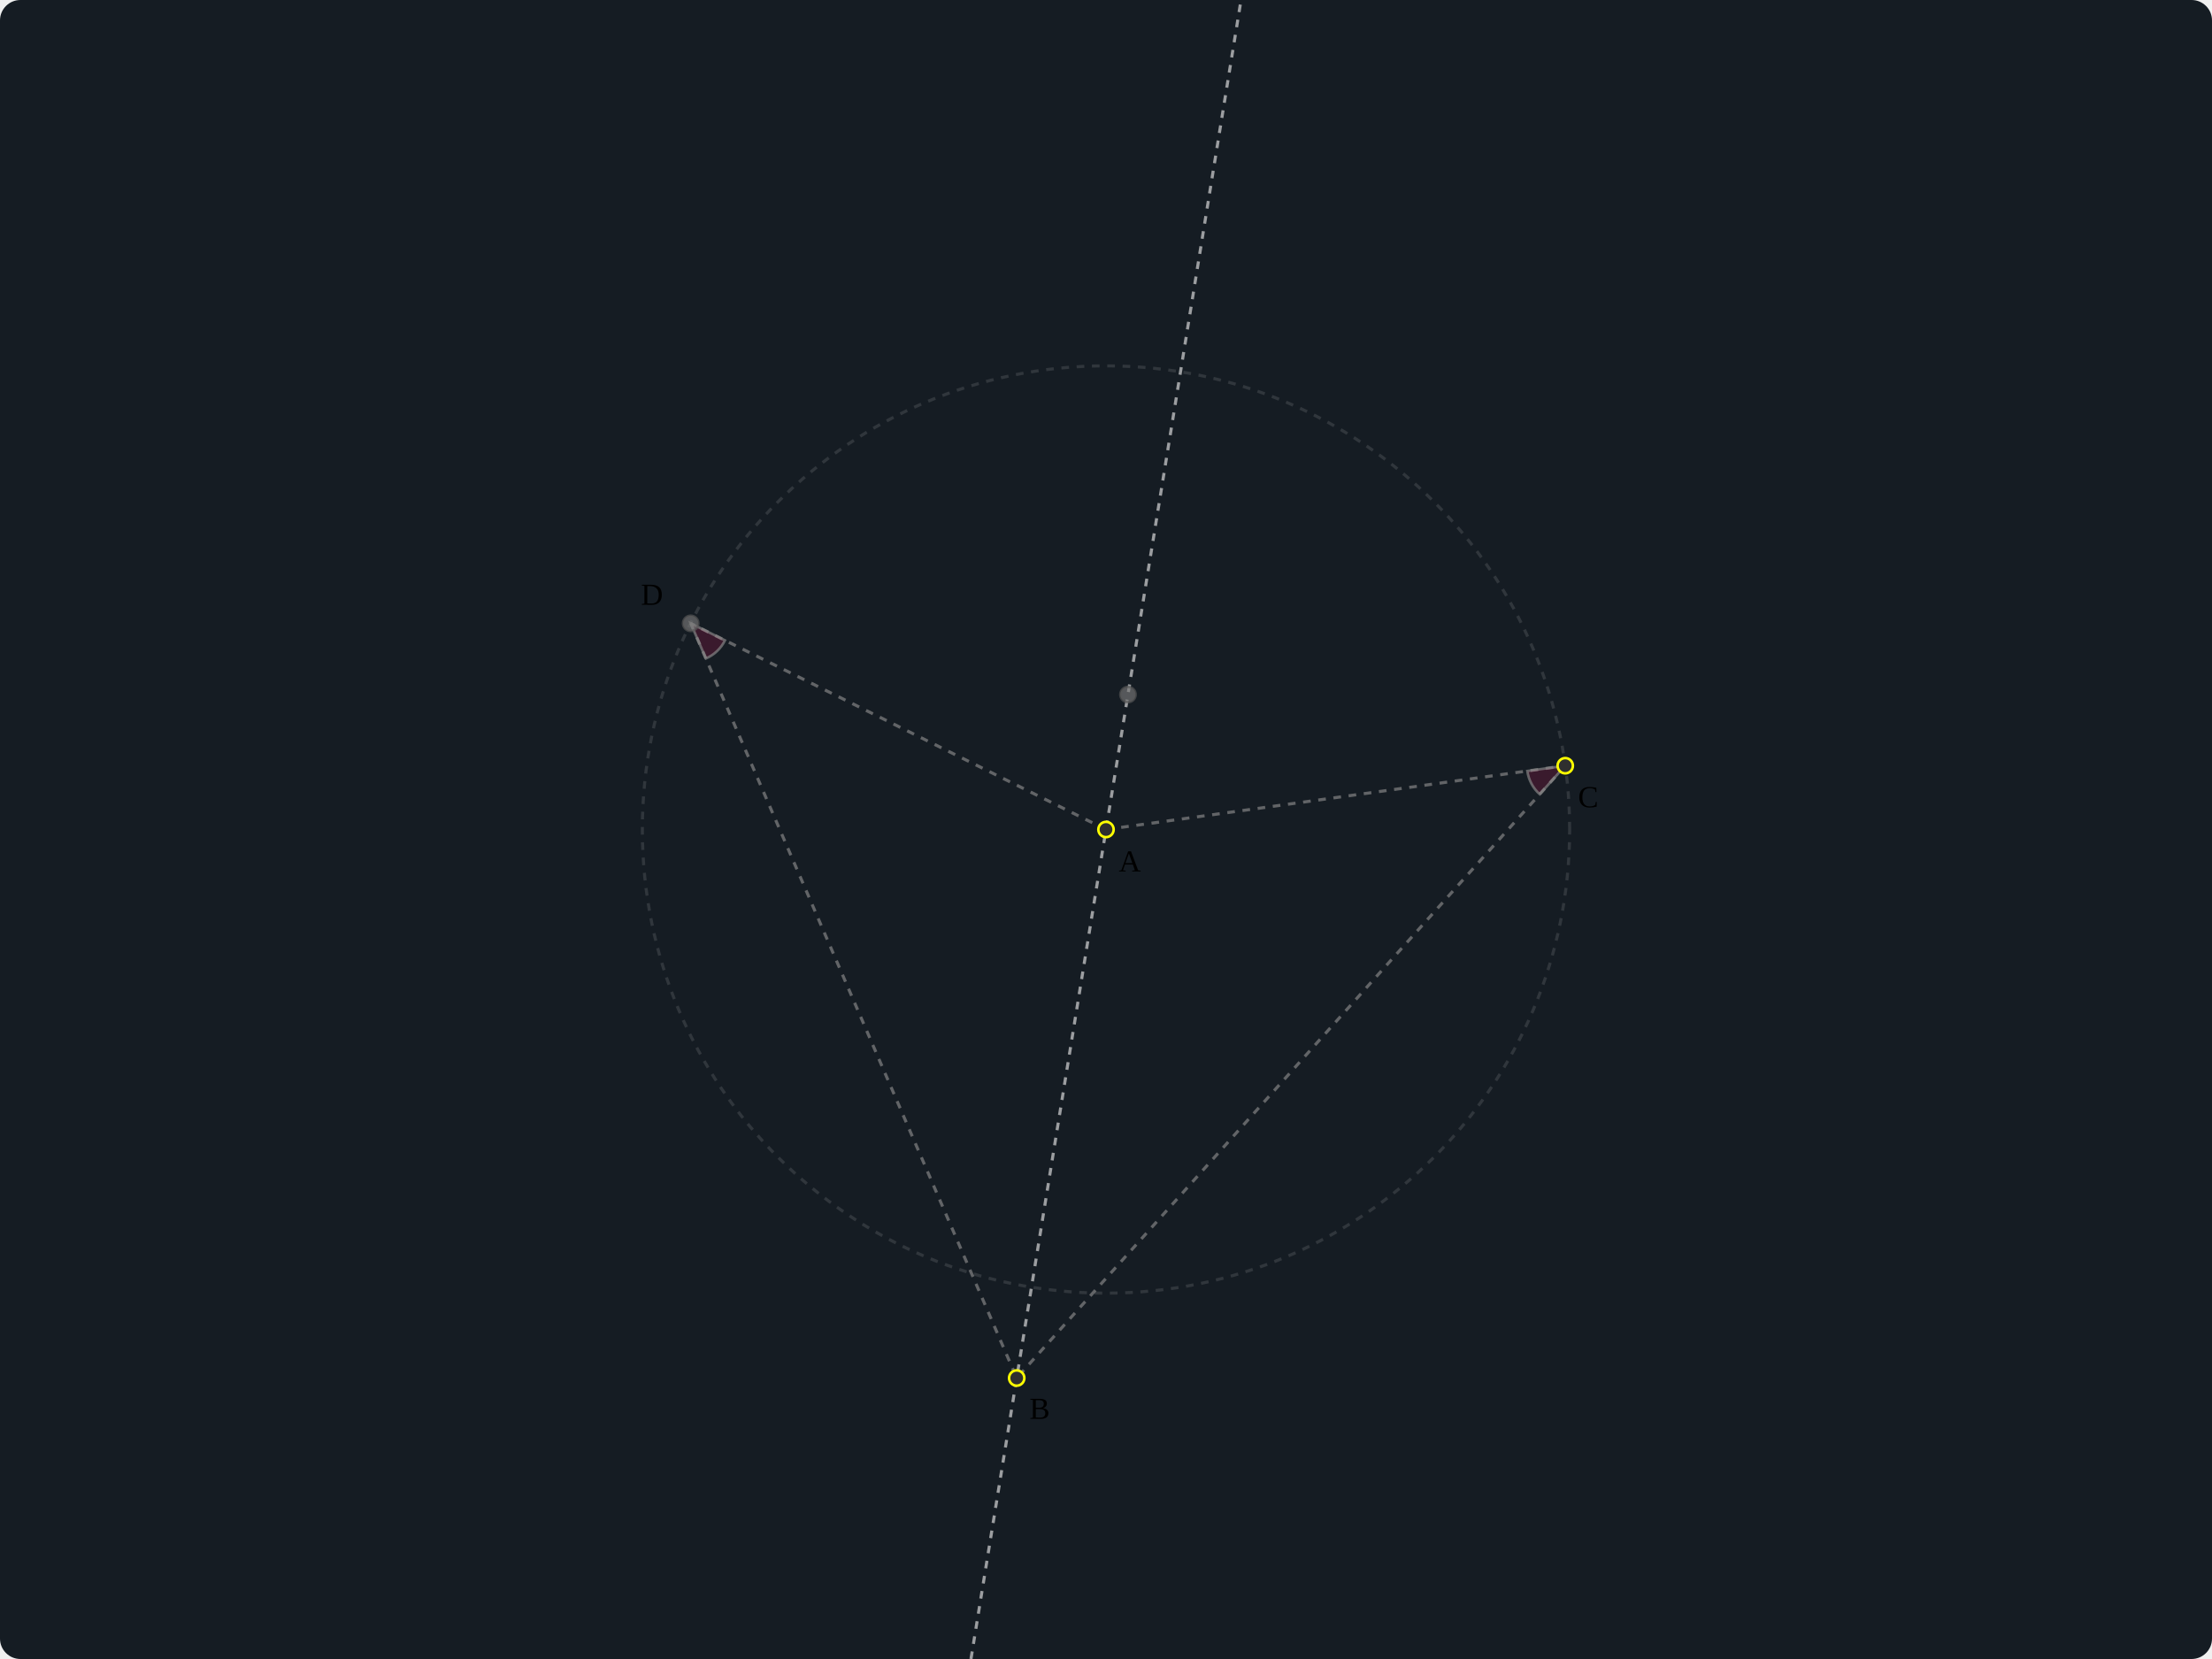
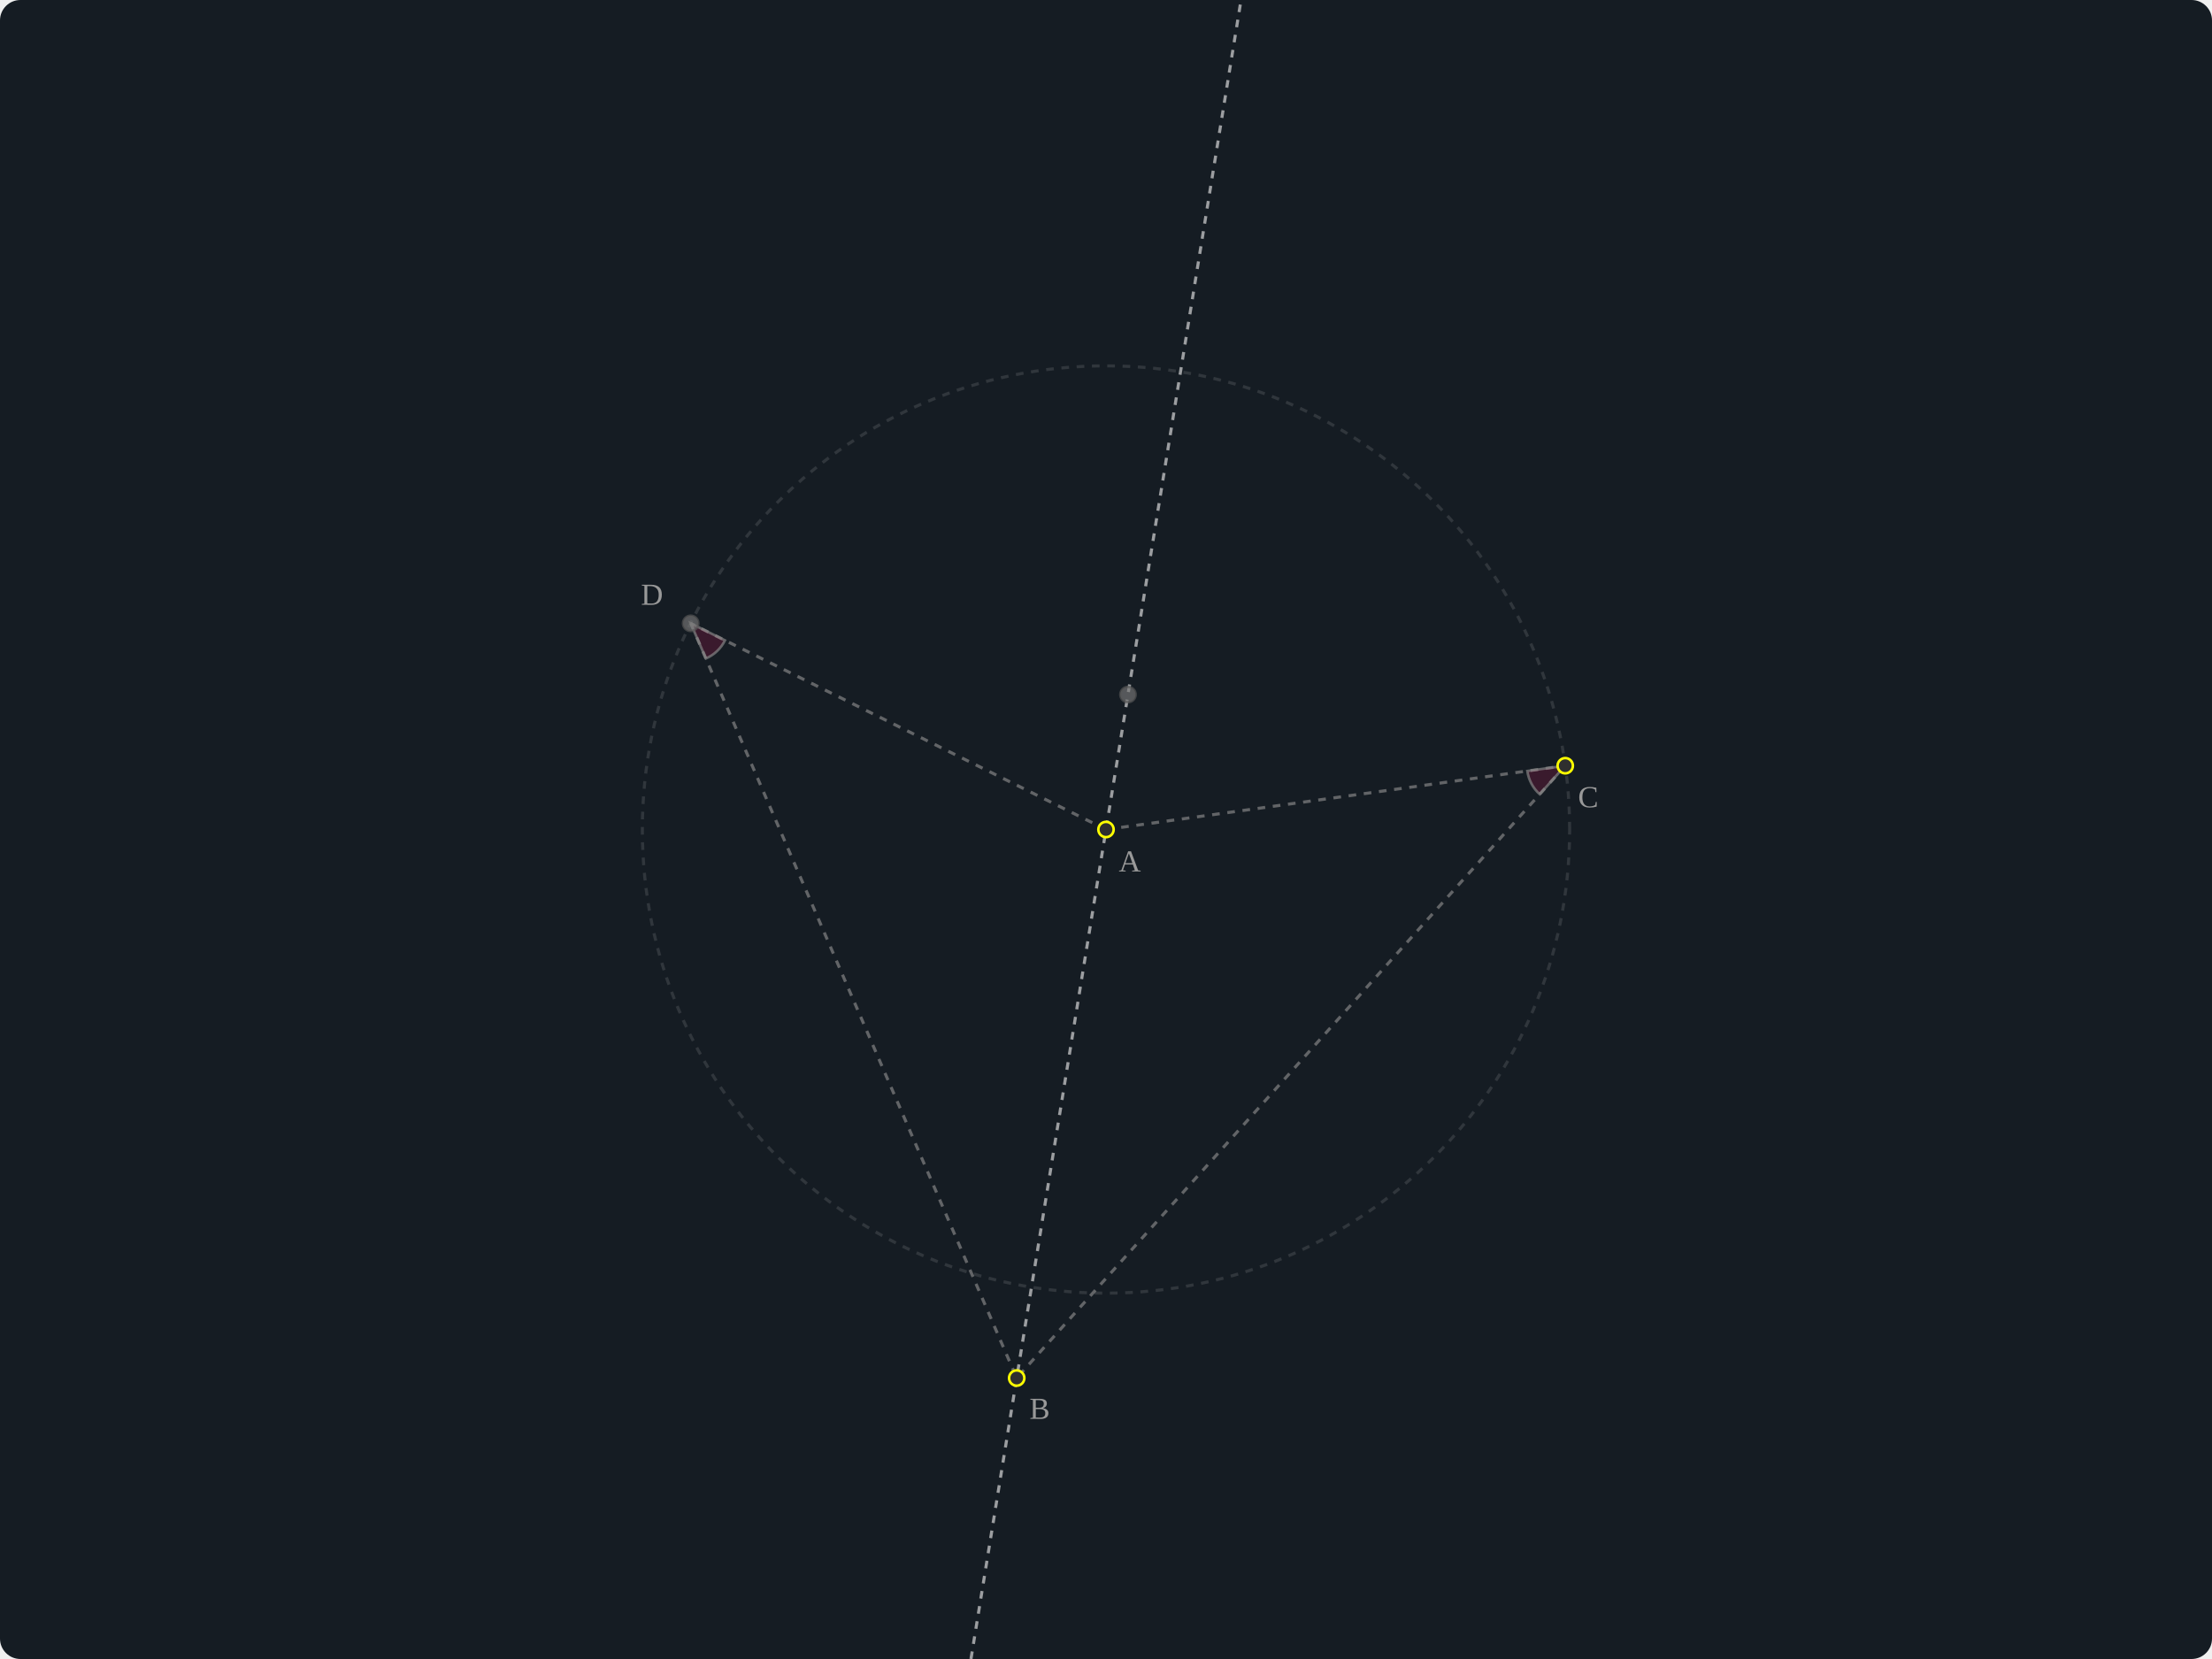
<svg xmlns="http://www.w3.org/2000/svg" xmlns:html="http://www.w3.org/1999/xhtml" xmlns:ns1="https://svgjs.com/svgjs" version="1.1" width="867" height="650.25" viewBox="0 0 867 650.25">
  <g transform="matrix(1,0,0,-1,433.5,325.125)">
    <rect width="867" height="650.25" class="fsg-board" fill="#ffffff00" rx="8" ry="8" x="-433.5" y="-325.125" />
    <rect width="0" height="0" class="fsg-ui-select-box" x="-57.5" y="-225" />
    <circle r="181.728" cx="0" cy="0" class="circle dashed" fill="#ff0f6328" stroke="#e0e0e023" component_no="7" component_refs="4,6" fsg_shape="true" fsg_fill_none="true" />
    <line x1="-52.927" y1="-325.125" x2="52.927" y2="325.125" class="line dashed" stroke="#e0e0e0aa" component_no="9" component_refs="4,8" fsg_shape="true" />
    <line x1="0" y1="0" x2="180" y2="25" class="edge dashed" stroke="#888888aa" component_no="19" component_refs="4,6" fsg_shape="true" />
    <path d="M 165.143 22.936 A 15 15 0 0 1 169.991 13.827 L 180 25 Z" class="angle" fill="#ff0f6328" stroke="#888888aa" component_no="21" component_refs="4,6,8" large_arc="false" fsg_shape="true" />
    <line x1="0" y1="0" x2="-162.777" y2="80.801" class="edge dashed" stroke="#888888aa" component_no="22" component_refs="4,17" fsg_shape="true" />
    <path d="M -149.341 74.131 A 15 15 0 0 0 -156.828 67.031 L -162.777 80.801 Z" class="angle" fill="#ff0f6328" stroke="#888888aa" component_no="24" component_refs="4,17,8" fsg_shape="true" />
    <circle r="3" cx="0" cy="0" class="point" stroke="#888888aa" component_no="4" label="A" />
    <line x1="-433.5" y1="124.872" x2="433.5" y2="-16.267" class="line dashed" stroke="#888888aa" component_no="15" component_refs="14,6" fsg_shape="true" fsg_hidden="true" />
    <line x1="180" y1="25" x2="-35" y2="-215" class="edge dashed" stroke="#888888aa" component_no="20" component_refs="6,8" fsg_shape="true" />
    <circle r="3" cx="180" cy="25" class="point" stroke="#888888aa" component_no="6" label="C" />
    <line x1="-162.777" y1="80.801" x2="-35" y2="-215" class="edge dashed" stroke="#888888aa" component_no="23" component_refs="17,8" fsg_shape="true" />
    <circle r="3" cx="-35" cy="-215" class="point" stroke="#888888aa" component_no="8" label="B" />
    <circle r="3" cx="8.612" cy="52.9" class="intersect-point" index="0" component_no="14" component_refs="9,6" />
    <circle r="3" cx="-162.777" cy="80.801" class="intersect-point" index="1" component_no="17" component_refs="15,7" label="D" />
    <text class="label" offset_x="5" offset_y="5" of="4" transform="matrix(1,0,0,-1,0,0)" x="5" y="-4.344" ns1:data="{&quot;leading&quot;:&quot;1.3&quot;}">
      <tspan dy="20.8" x="5" ns1:data="{&quot;leading&quot;:&quot;1.3&quot;,&quot;newLined&quot;:true}">A</tspan>
    </text>
    <text class="label" offset_x="5" offset_y="5" of="8" transform="matrix(1,0,0,-1,0,0)" x="-30" y="210.203" ns1:data="{&quot;leading&quot;:&quot;1.3&quot;}">
      <tspan dy="20.8" x="-30" ns1:data="{&quot;leading&quot;:&quot;1.3&quot;,&quot;newLined&quot;:true}">B</tspan>
    </text>
    <text class="label" offset_x="5" offset_y="5" of="6" transform="matrix(1,0,0,-1,0,0)" x="185" y="-29.516" ns1:data="{&quot;leading&quot;:&quot;1.3&quot;}">
      <tspan dy="20.8" x="185" ns1:data="{&quot;leading&quot;:&quot;1.3&quot;,&quot;newLined&quot;:true}">C</tspan>
    </text>
    <text class="label" offset_x="-19.512" offset_y="-18.287" of="17" transform="matrix(1,0,0,-1,0,0)" x="-182.28" y="-108.875" ns1:data="{&quot;leading&quot;:&quot;1.3&quot;}">
      <tspan dy="20.8" x="-182.28" ns1:data="{&quot;leading&quot;:&quot;1.3&quot;,&quot;newLined&quot;:true}">D</tspan>
    </text>
  </g>
  <defs>
    <style>
svg {
  user-select: none;
  -webkit-user-select: none;
}

svg .fsg-board {
  fill: #151c23;
}

svg .fsg-ui-select-box {
  stroke-width: 0.5;
  fill: none;
}

svg .menu {
  font: 0.9em Roboto, Helvetica, Sans-Serif, Times, serif, monospace;
}

svg .menu_title {
  fill: #aaa;
  font-family: Georgia, 'Times New Roman', Times, serif;
}

svg .menu_item {
  font-weight: 300;
  fill: #888;
}

svg .menu_item:hover {
  fill: #fff;
  cursor: pointer;
}

svg *[fsg_hidden] {
  visibility: hidden;
}

svg *[fsg_fill_none]{
  fill: none;
}

svg *[fsg_shape]:hover {
  stroke: #fff;
}

svg .dashed {
  stroke-dasharray: 3;
  stroke-width: 1.2;
}

svg .axis-x, svg .axis-y {
  stroke: #555; 
  stroke-width: 1.2;
}

svg .vector-marker-start, svg .vector-marker-end {
  fill: #999;
}

svg .point {
  fill: #2f2f2f;
  stroke: #ff0;
}

svg .pin-point {
  fill: #777777aa;
  stroke: #ff0;
}

svg .mid-point, svg .intersect-point {
  fill: #777777aa;
  stroke: #565656aa;
}

svg .point:hover, svg .pin-point:hover {
  cursor: grab;
}

svg .mid-point:hover, svg .intersect-point:hover {
  cursor: pointer;
}

svg g, svg div, svg foreignObject, svg span {
  position: relative;
}

svg span.base {
  position: relative !important;
}

svg .latex-container {
  width: max-content;
  height: max-content;
  position: fixed; /* important for Safari */
}
+ 
+ svg .latex,
+ svg .label {
+   color: #999;
+   fill: #999;
+   font-family: 'KaTeX_Math', 'Times New Roman', Times, serif;
+ }
</style>
    <html:link rel="stylesheet" href="https://rintaroutw.github.io/fsg/style/runtime.css" />
    <html:link rel="stylesheet" href="https://cdn.jsdelivr.net/npm/katex@0.12.0/dist/katex.min.css" />
    <marker markerWidth="6" markerHeight="6" refX="3" refY="3" viewBox="0 0 6 6" orient="auto" class="vector-start-marker">
      <circle r="3" cx="3" cy="3" class="vector-marker-start" />
    </marker>
    <marker markerWidth="10" markerHeight="6" refX="10" refY="3" viewBox="0 0 10 6" orient="auto" class="vector-end-marker" id="SvgjsMarker1000">
      <polygon points="0 0, 10 3, 0 6" stroke-width="1" class="vector-marker-end" />
    </marker>
  </defs>
</svg>
